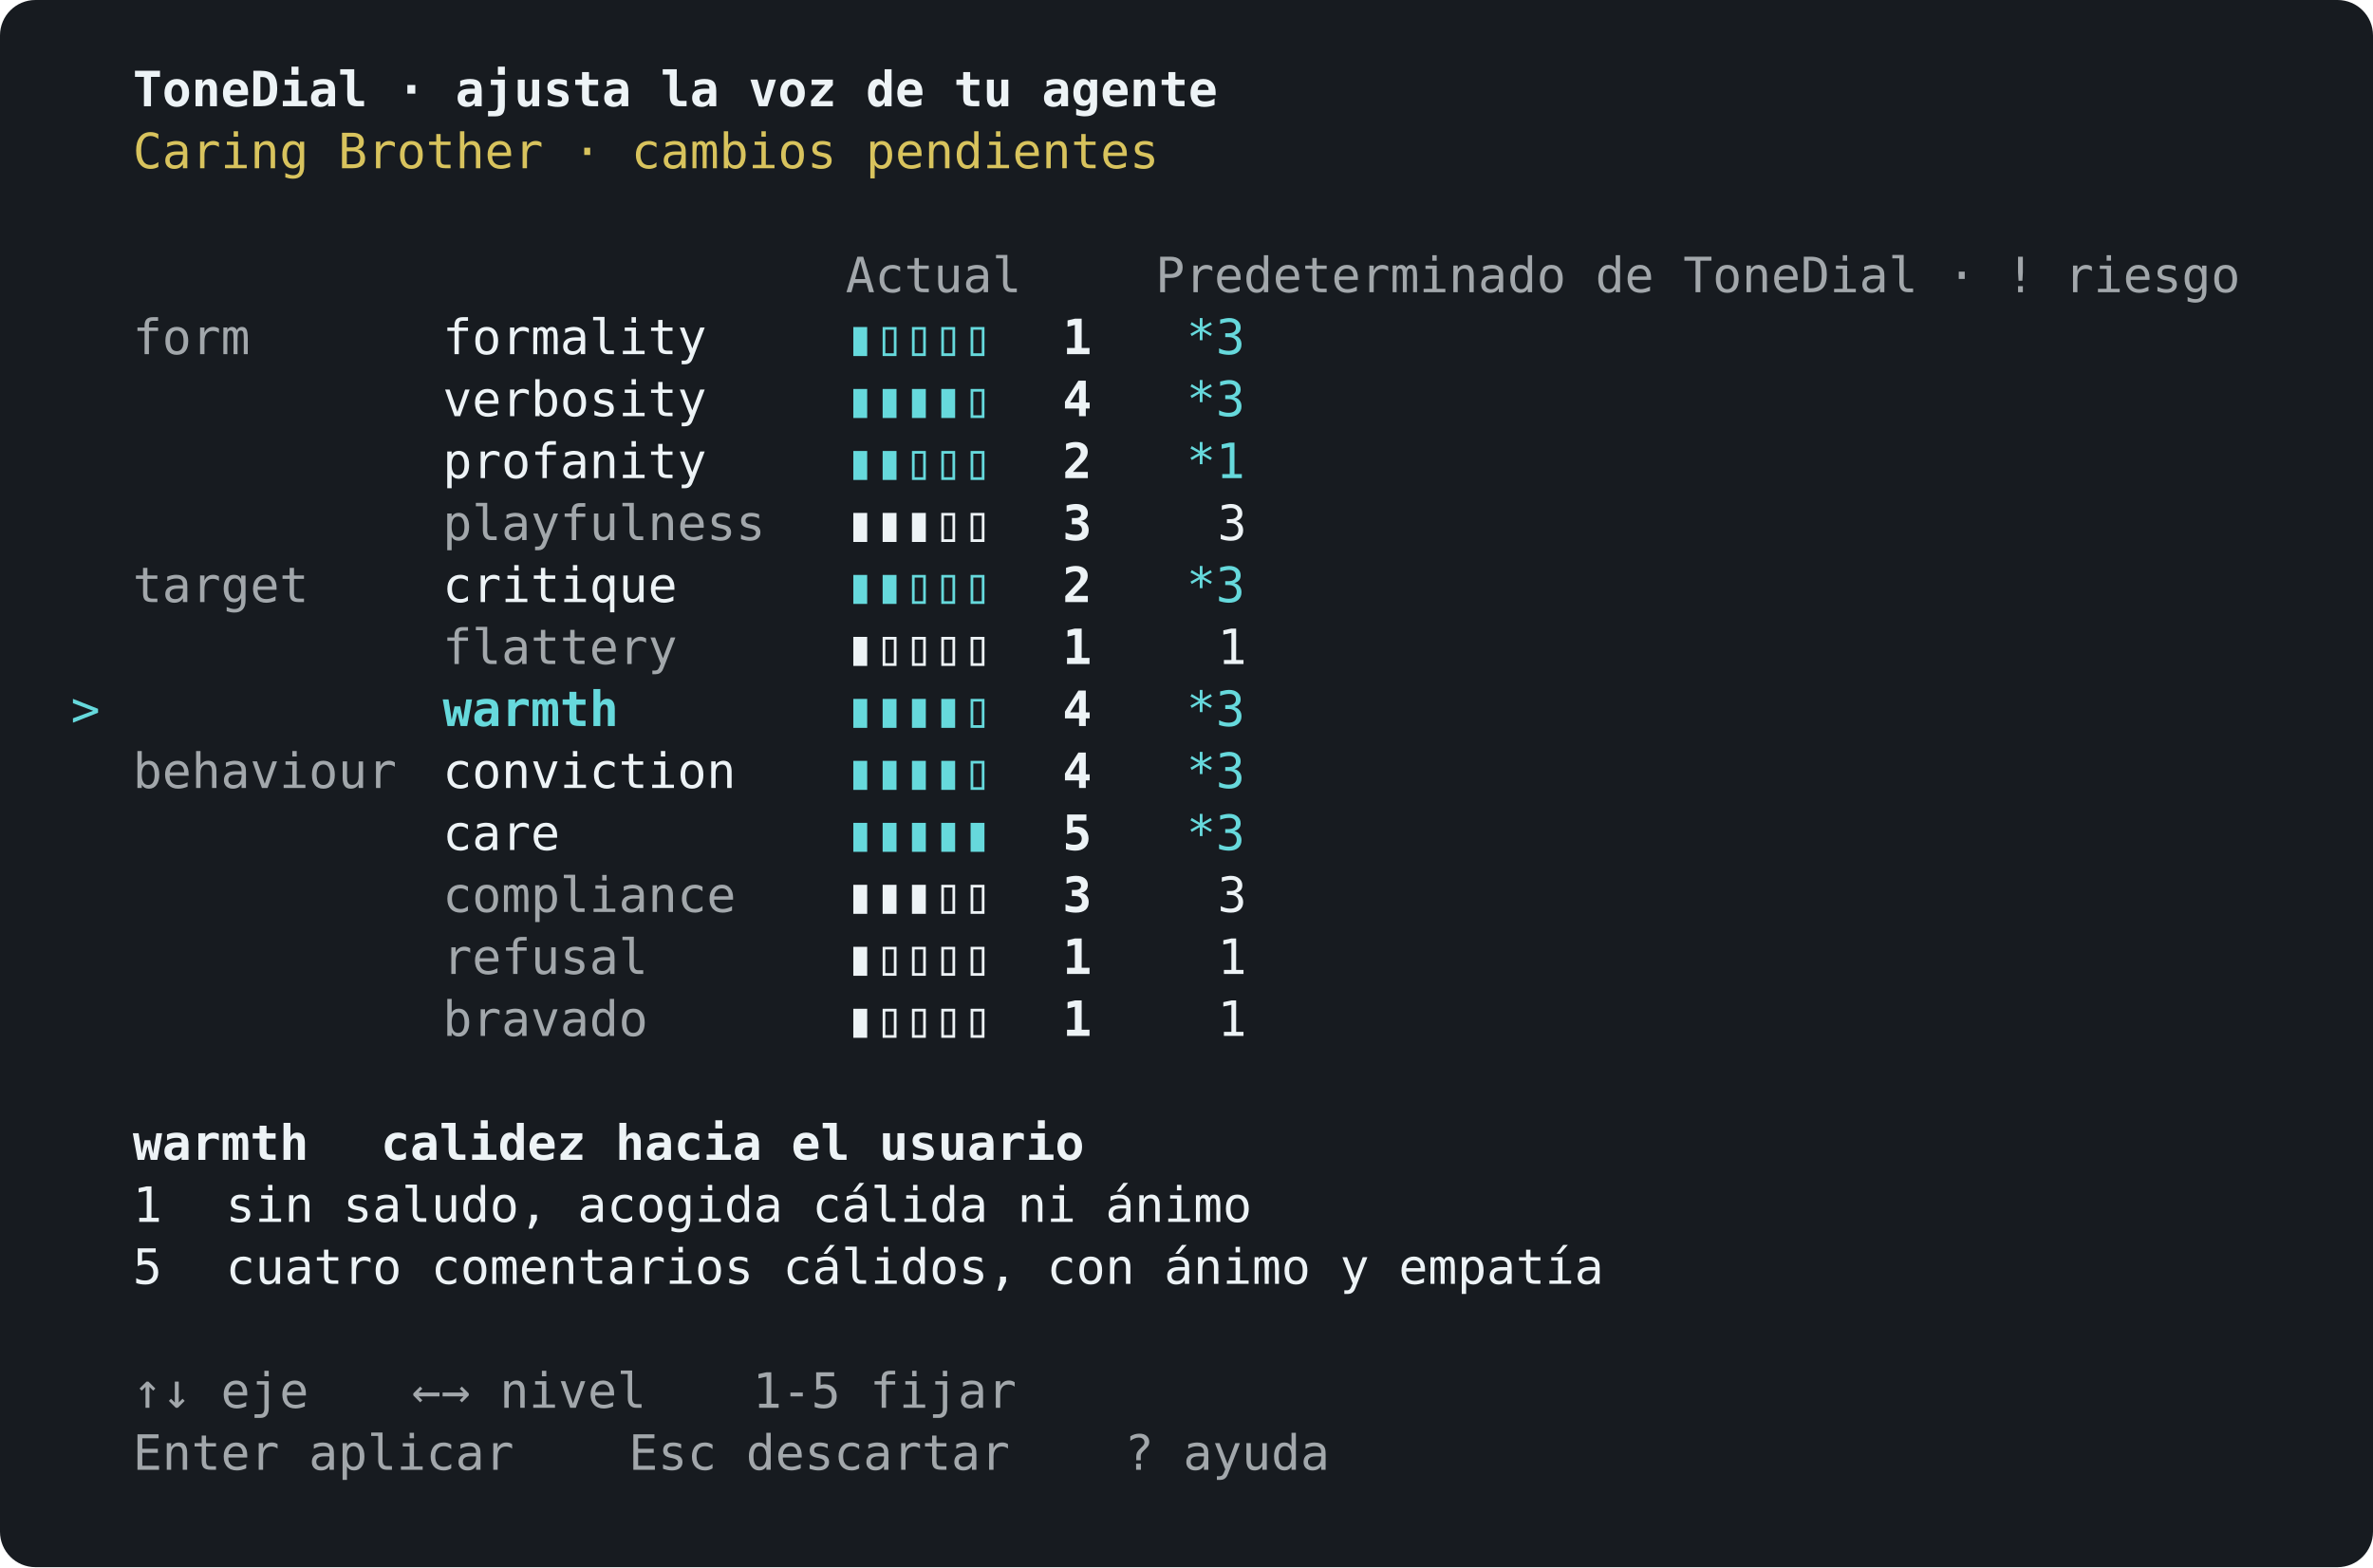
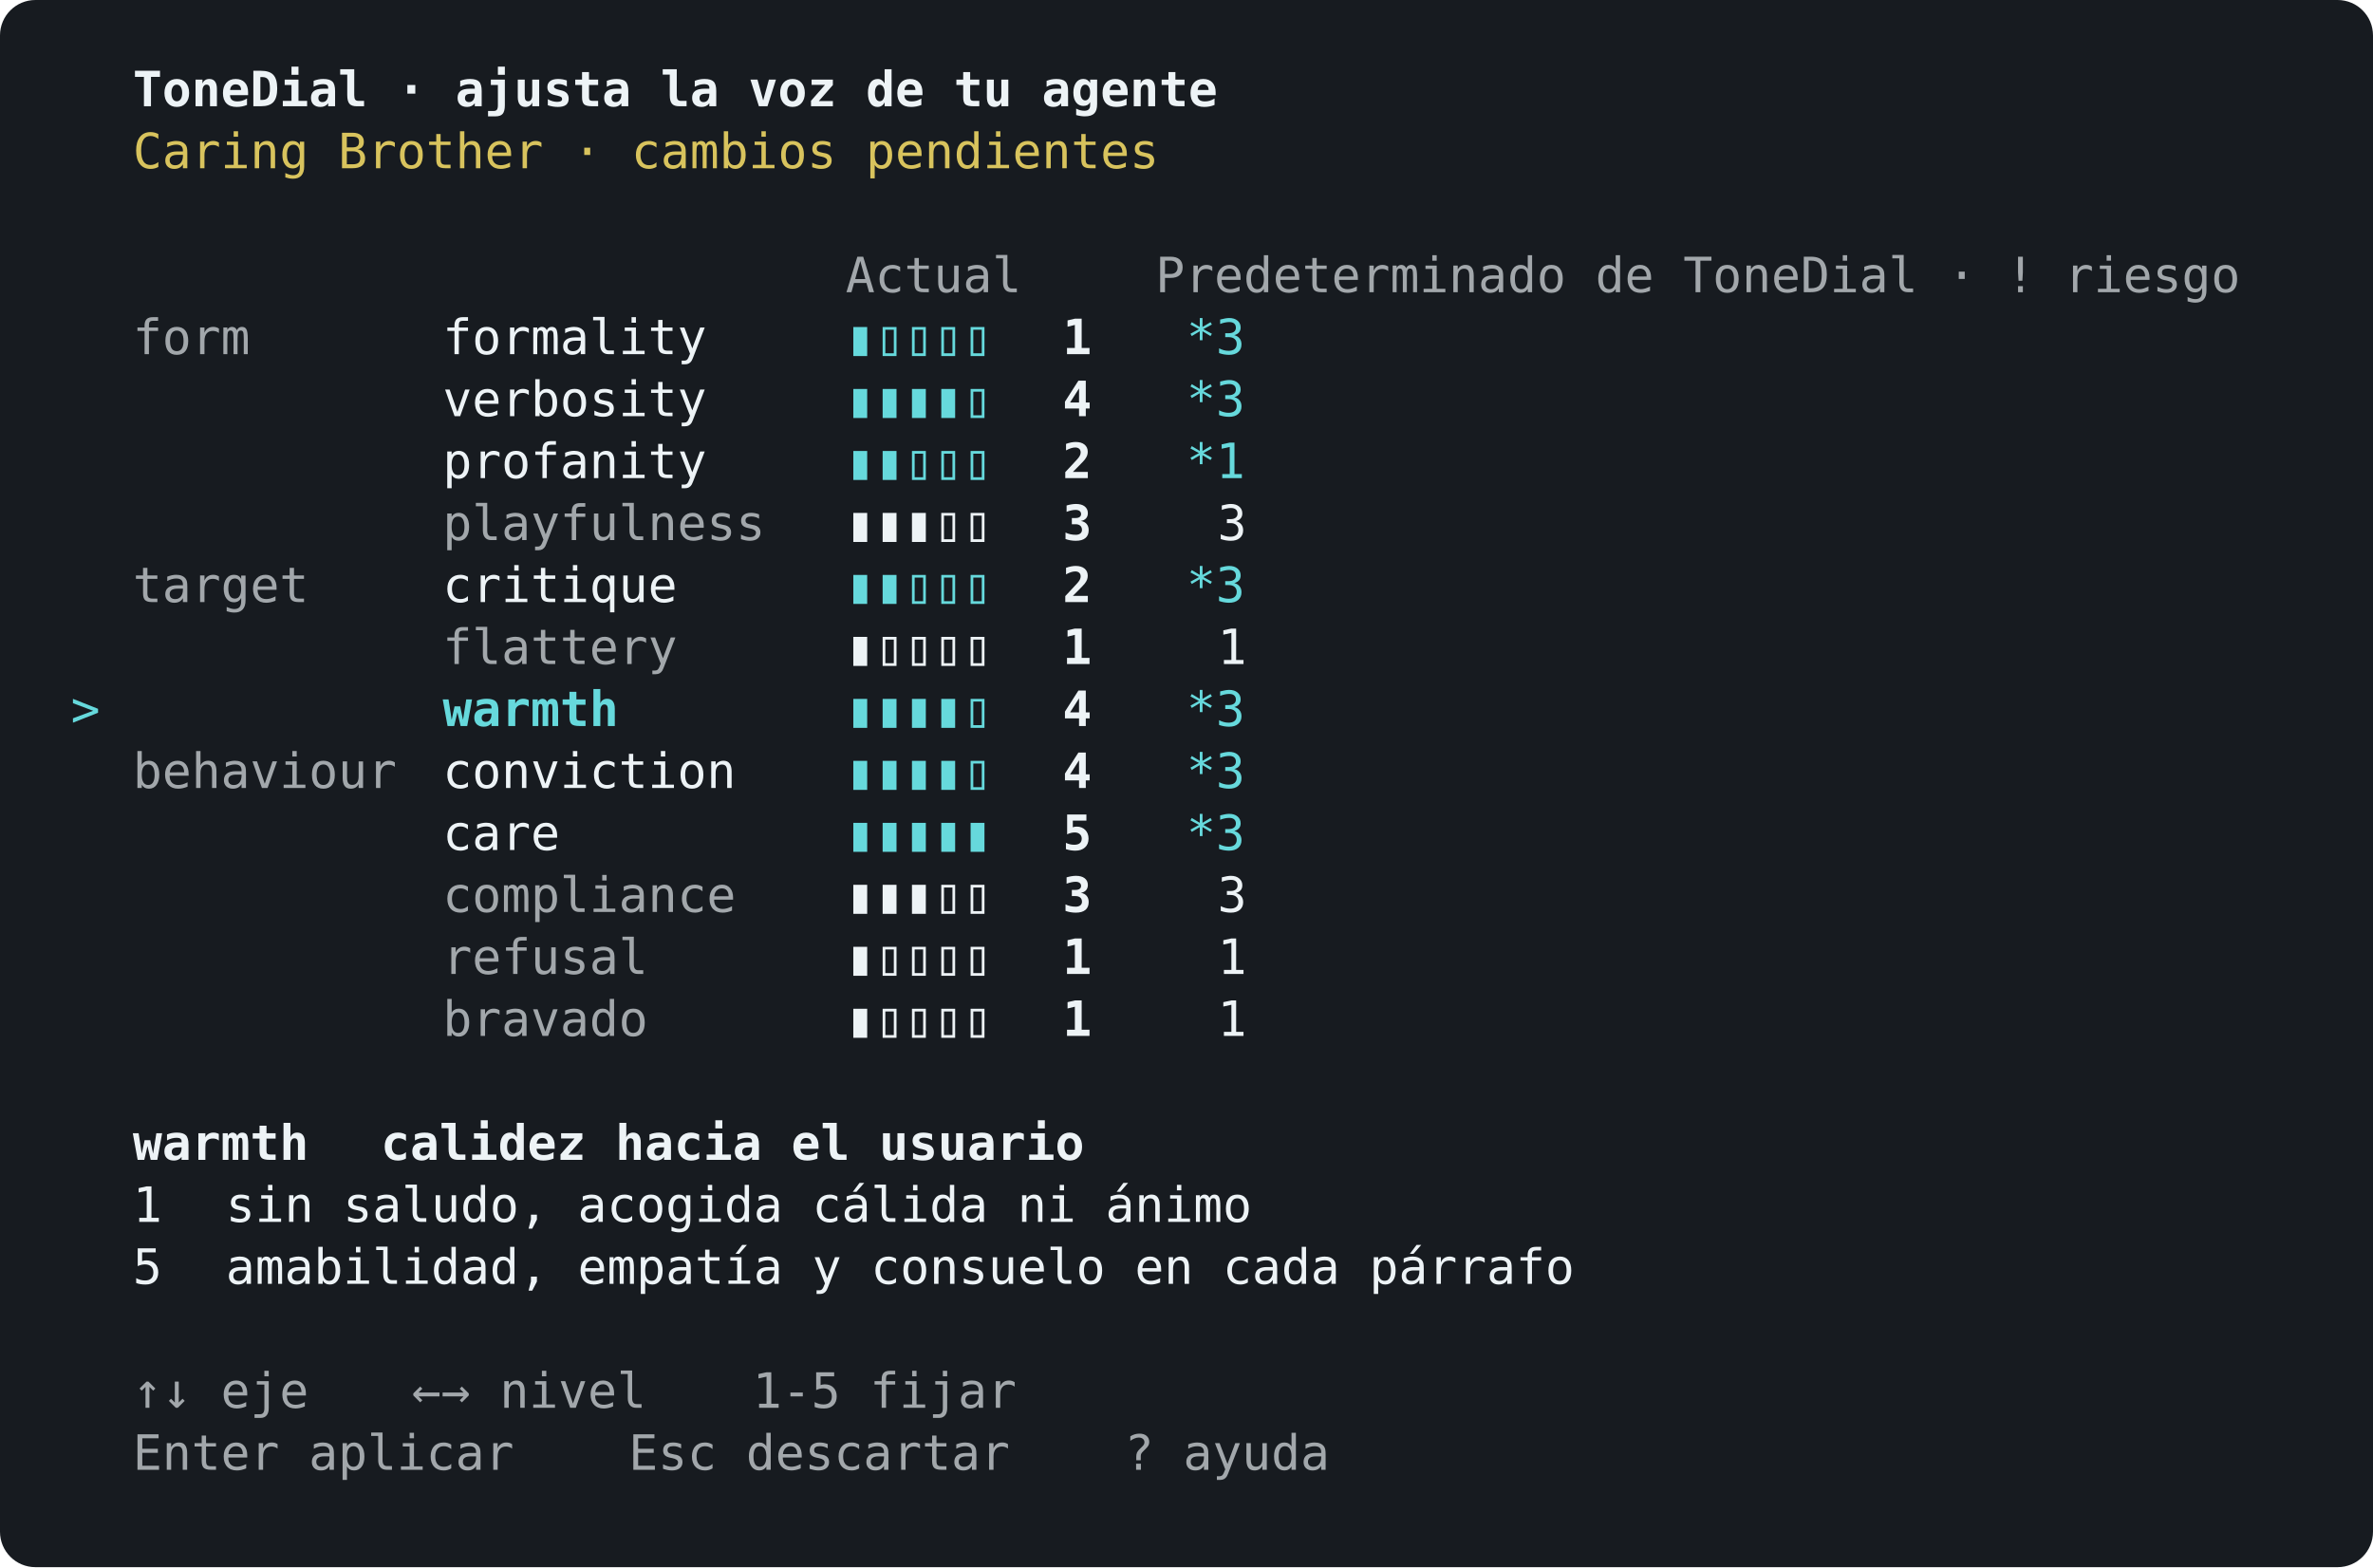
<svg xmlns="http://www.w3.org/2000/svg" width="1072" height="708" viewBox="0 0 1072 708" role="img" aria-labelledby="title description">
  <rect width="100%" height="100%" rx="16" fill="#171b20" />
  <g font-family="ui-monospace, SFMono-Regular, Menlo, Consolas, monospace, system-ui" font-size="22">
    <text x="60" y="48" fill="#edf3f6" font-weight="700" opacity="1">ToneDial · ajusta la voz de tu agente</text>
    <text x="60" y="76" fill="#d8c35d" font-weight="400" opacity="1">Caring Brother · cambios pendientes</text>
    <text x="382" y="132" fill="#edf3f6" font-weight="400" opacity="0.65">Actual</text>
    <text x="522" y="132" fill="#edf3f6" font-weight="400" opacity="0.65">Predeterminado de ToneDial · ! riesgo</text>
    <text x="60" y="160" fill="#edf3f6" font-weight="400" opacity="0.65">form</text>
    <text x="200" y="160" fill="#edf3f6" font-weight="400" opacity="1">formality</text>
    <text x="382" y="160" fill="#66d9dc" font-weight="400" opacity="1">▮▯▯▯▯</text>
    <text x="480" y="160" fill="#edf3f6" font-weight="700" opacity="1">1</text>
    <text x="536" y="160" fill="#66d9dc" font-weight="400" opacity="1">*3</text>
    <text x="200" y="188" fill="#edf3f6" font-weight="400" opacity="1">verbosity</text>
    <text x="382" y="188" fill="#66d9dc" font-weight="400" opacity="1">▮▮▮▮▯</text>
    <text x="480" y="188" fill="#edf3f6" font-weight="700" opacity="1">4</text>
    <text x="536" y="188" fill="#66d9dc" font-weight="400" opacity="1">*3</text>
    <text x="200" y="216" fill="#edf3f6" font-weight="400" opacity="1">profanity</text>
    <text x="382" y="216" fill="#66d9dc" font-weight="400" opacity="1">▮▮▯▯▯</text>
    <text x="480" y="216" fill="#edf3f6" font-weight="700" opacity="1">2</text>
    <text x="536" y="216" fill="#66d9dc" font-weight="400" opacity="1">*1</text>
    <text x="200" y="244" fill="#edf3f6" font-weight="400" opacity="0.65">playfulness</text>
    <text x="382" y="244" fill="#edf3f6" font-weight="400" opacity="1">▮▮▮▯▯</text>
    <text x="480" y="244" fill="#edf3f6" font-weight="700" opacity="1">3</text>
    <text x="550" y="244" fill="#edf3f6" font-weight="400" opacity="1">3</text>
    <text x="60" y="272" fill="#edf3f6" font-weight="400" opacity="0.65">target</text>
    <text x="200" y="272" fill="#edf3f6" font-weight="400" opacity="1">critique</text>
    <text x="382" y="272" fill="#66d9dc" font-weight="400" opacity="1">▮▮▯▯▯</text>
    <text x="480" y="272" fill="#edf3f6" font-weight="700" opacity="1">2</text>
    <text x="536" y="272" fill="#66d9dc" font-weight="400" opacity="1">*3</text>
    <text x="200" y="300" fill="#edf3f6" font-weight="400" opacity="0.65">flattery</text>
    <text x="382" y="300" fill="#edf3f6" font-weight="400" opacity="1">▮▯▯▯▯</text>
    <text x="480" y="300" fill="#edf3f6" font-weight="700" opacity="1">1</text>
    <text x="550" y="300" fill="#edf3f6" font-weight="400" opacity="1">1</text>
    <text x="32" y="328" fill="#66d9dc" font-weight="400" opacity="1">&gt; </text>
    <text x="200" y="328" fill="#66d9dc" font-weight="700" opacity="1">warmth</text>
    <text x="382" y="328" fill="#66d9dc" font-weight="400" opacity="1">▮▮▮▮▯</text>
    <text x="480" y="328" fill="#edf3f6" font-weight="700" opacity="1">4</text>
    <text x="536" y="328" fill="#66d9dc" font-weight="400" opacity="1">*3</text>
    <text x="60" y="356" fill="#edf3f6" font-weight="400" opacity="0.65">behaviour </text>
    <text x="200" y="356" fill="#edf3f6" font-weight="400" opacity="1">conviction</text>
    <text x="382" y="356" fill="#66d9dc" font-weight="400" opacity="1">▮▮▮▮▯</text>
    <text x="480" y="356" fill="#edf3f6" font-weight="700" opacity="1">4</text>
    <text x="536" y="356" fill="#66d9dc" font-weight="400" opacity="1">*3</text>
    <text x="200" y="384" fill="#edf3f6" font-weight="400" opacity="1">care</text>
    <text x="382" y="384" fill="#66d9dc" font-weight="400" opacity="1">▮▮▮▮▮</text>
    <text x="480" y="384" fill="#edf3f6" font-weight="700" opacity="1">5</text>
    <text x="536" y="384" fill="#66d9dc" font-weight="400" opacity="1">*3</text>
    <text x="200" y="412" fill="#edf3f6" font-weight="400" opacity="0.65">compliance </text>
    <text x="382" y="412" fill="#edf3f6" font-weight="400" opacity="1">▮▮▮▯▯</text>
    <text x="480" y="412" fill="#edf3f6" font-weight="700" opacity="1">3</text>
    <text x="550" y="412" fill="#edf3f6" font-weight="400" opacity="1">3</text>
    <text x="200" y="440" fill="#edf3f6" font-weight="400" opacity="0.65">refusal</text>
    <text x="382" y="440" fill="#edf3f6" font-weight="400" opacity="1">▮▯▯▯▯</text>
    <text x="480" y="440" fill="#edf3f6" font-weight="700" opacity="1">1</text>
    <text x="550" y="440" fill="#edf3f6" font-weight="400" opacity="1">1</text>
    <text x="200" y="468" fill="#edf3f6" font-weight="400" opacity="0.65">bravado</text>
    <text x="382" y="468" fill="#edf3f6" font-weight="400" opacity="1">▮▯▯▯▯</text>
    <text x="480" y="468" fill="#edf3f6" font-weight="700" opacity="1">1</text>
    <text x="550" y="468" fill="#edf3f6" font-weight="400" opacity="1">1</text>
    <text x="60" y="524" fill="#edf3f6" font-weight="700" opacity="1">warmth</text>
    <text x="172" y="524" fill="#edf3f6" font-weight="700" opacity="1">calidez hacia el usuario</text>
    <text x="60" y="552" fill="#edf3f6" font-weight="400" opacity="1">1</text>
    <text x="102" y="552" fill="#edf3f6" font-weight="400" opacity="1">sin saludo, acogida cálida ni ánimo</text>
    <text x="60" y="580" fill="#edf3f6" font-weight="400" opacity="1">5</text>
-     <text x="102" y="580" fill="#edf3f6" font-weight="400" opacity="1">cuatro comentarios cálidos, con ánimo y empatía</text>
+     <text x="102" y="580" fill="#edf3f6" font-weight="400" opacity="1">amabilidad, empatía y consuelo en cada párrafo</text>
    <text x="60" y="636" fill="#edf3f6" font-weight="400" opacity="0.65">↑↓ eje</text>
    <text x="186" y="636" fill="#edf3f6" font-weight="400" opacity="0.65">←→ nivel</text>
    <text x="340" y="636" fill="#edf3f6" font-weight="400" opacity="0.65">1-5 fijar</text>
    <text x="60" y="664" fill="#edf3f6" font-weight="400" opacity="0.65">Enter aplicar</text>
    <text x="284" y="664" fill="#edf3f6" font-weight="400" opacity="0.65">Esc descartar</text>
    <text x="508" y="664" fill="#edf3f6" font-weight="400" opacity="0.65">? ayuda</text>
  </g>
</svg>
